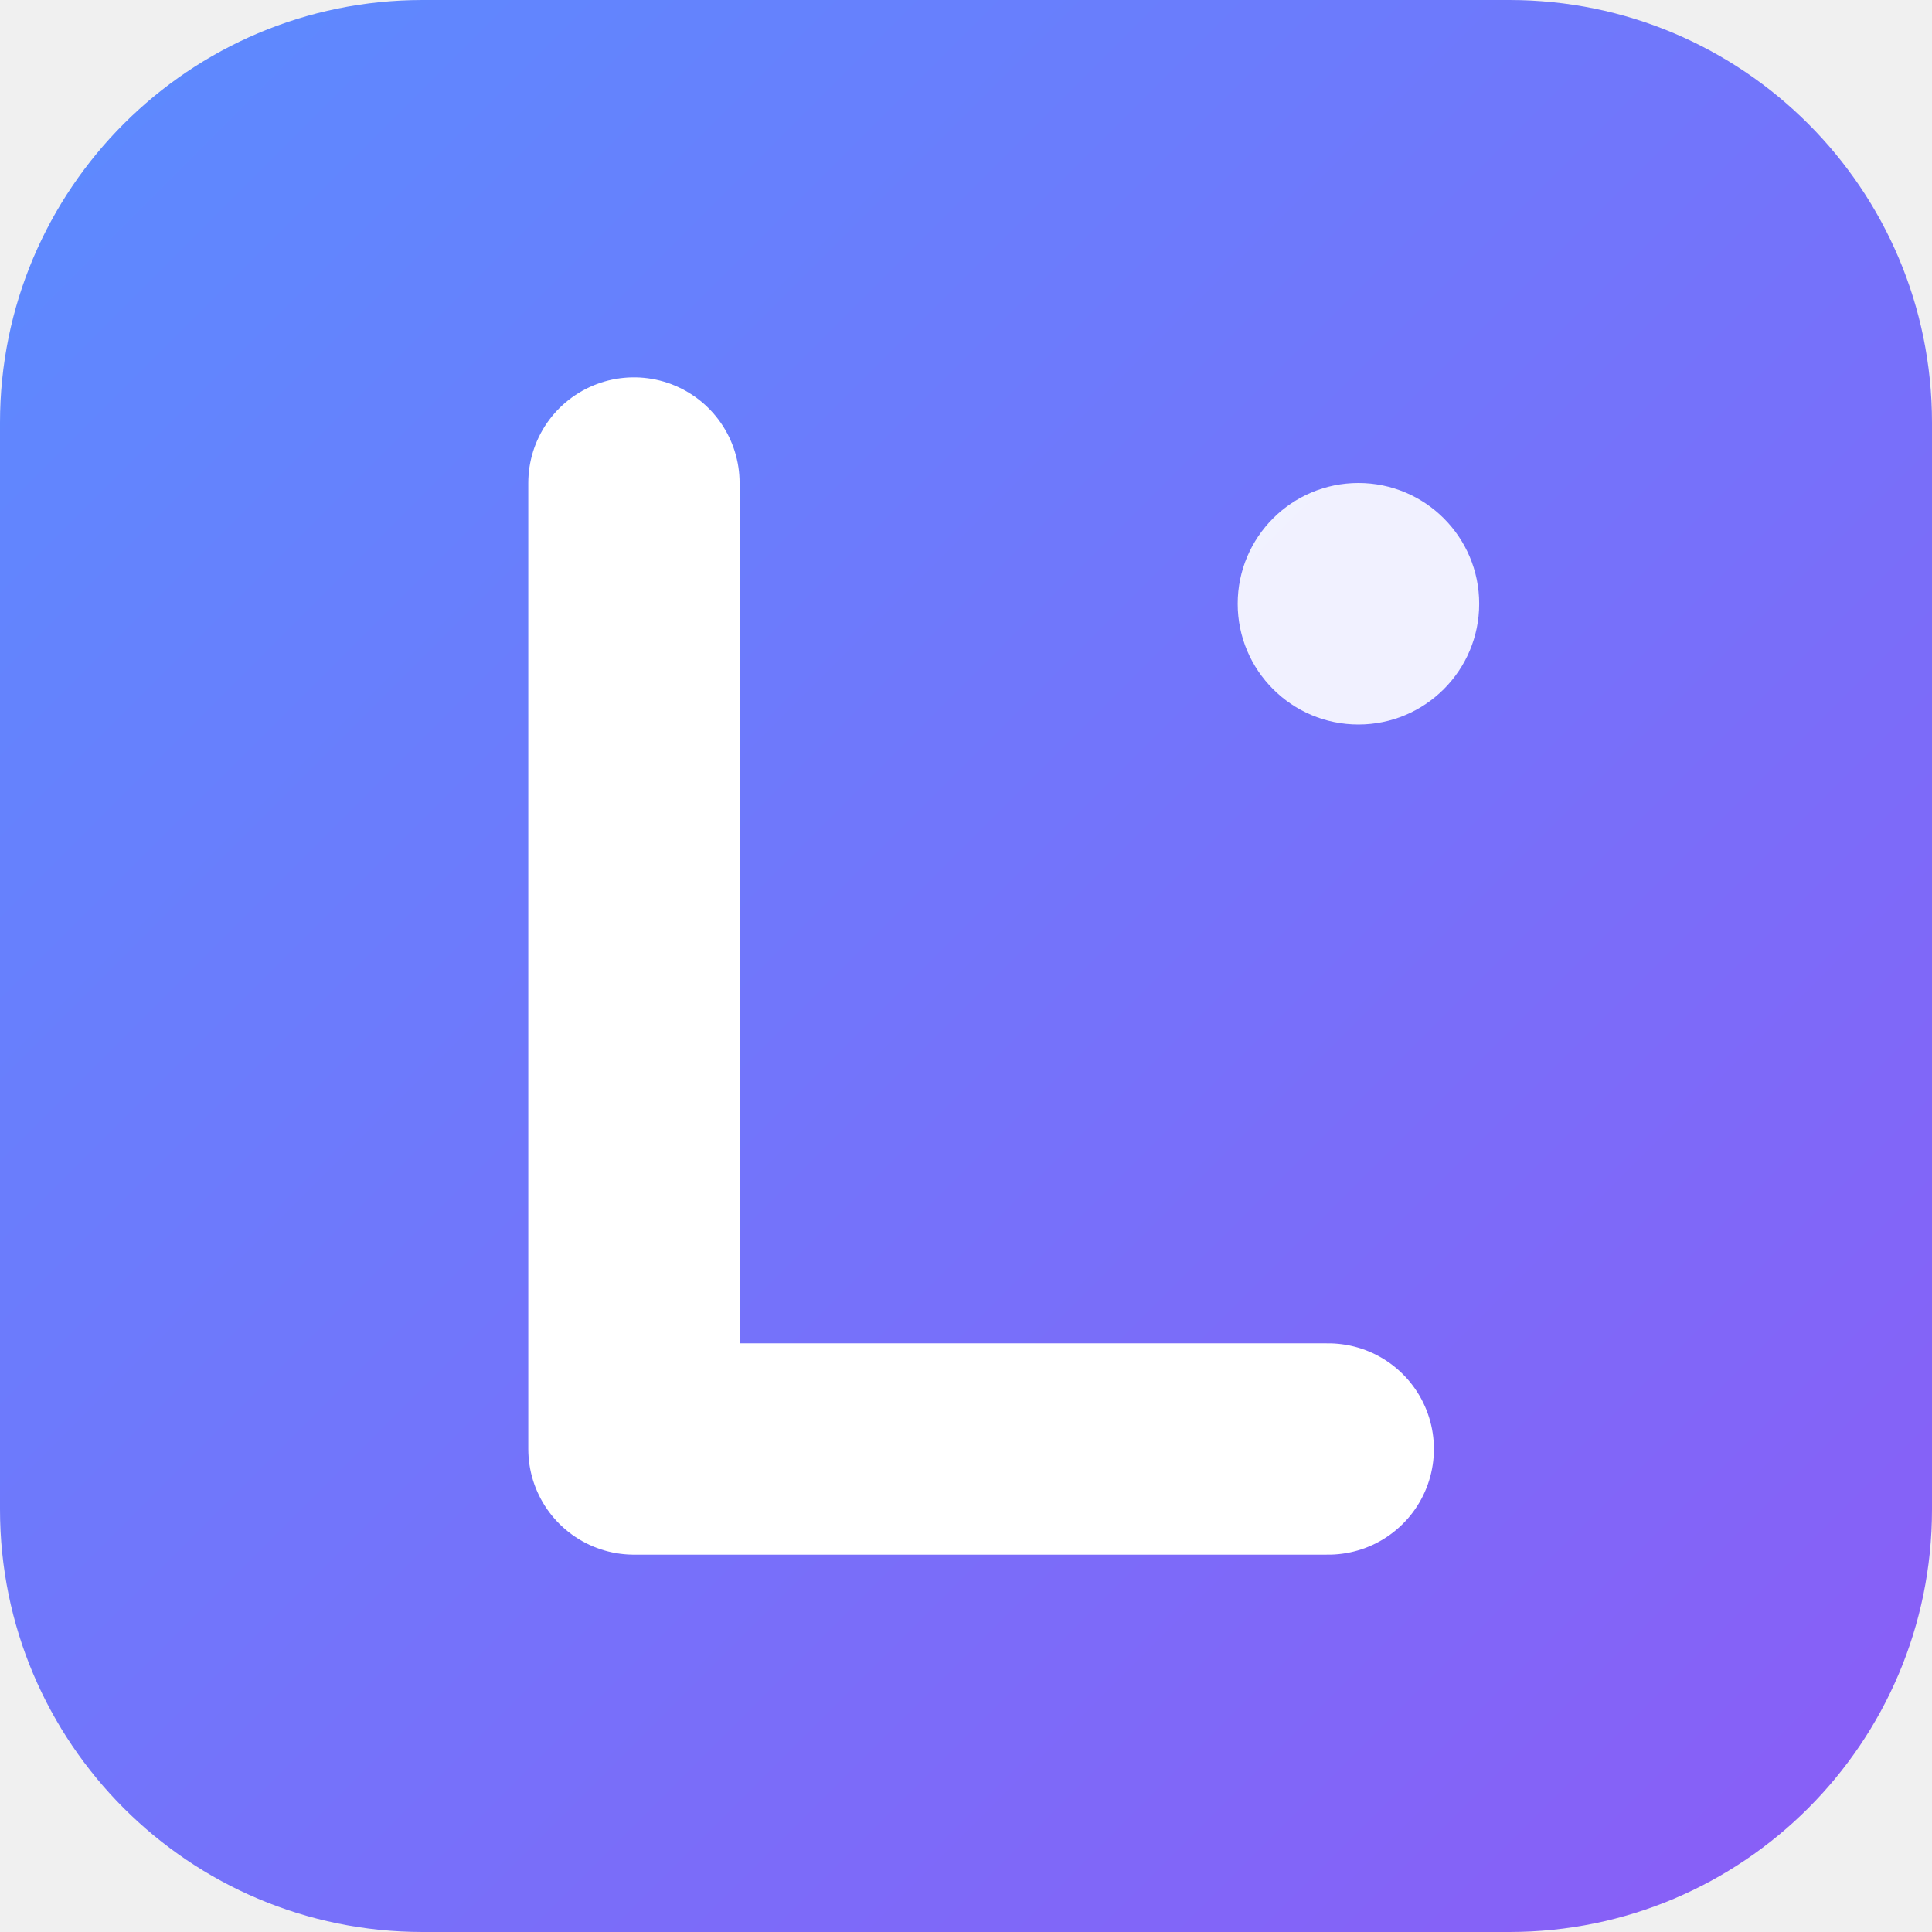
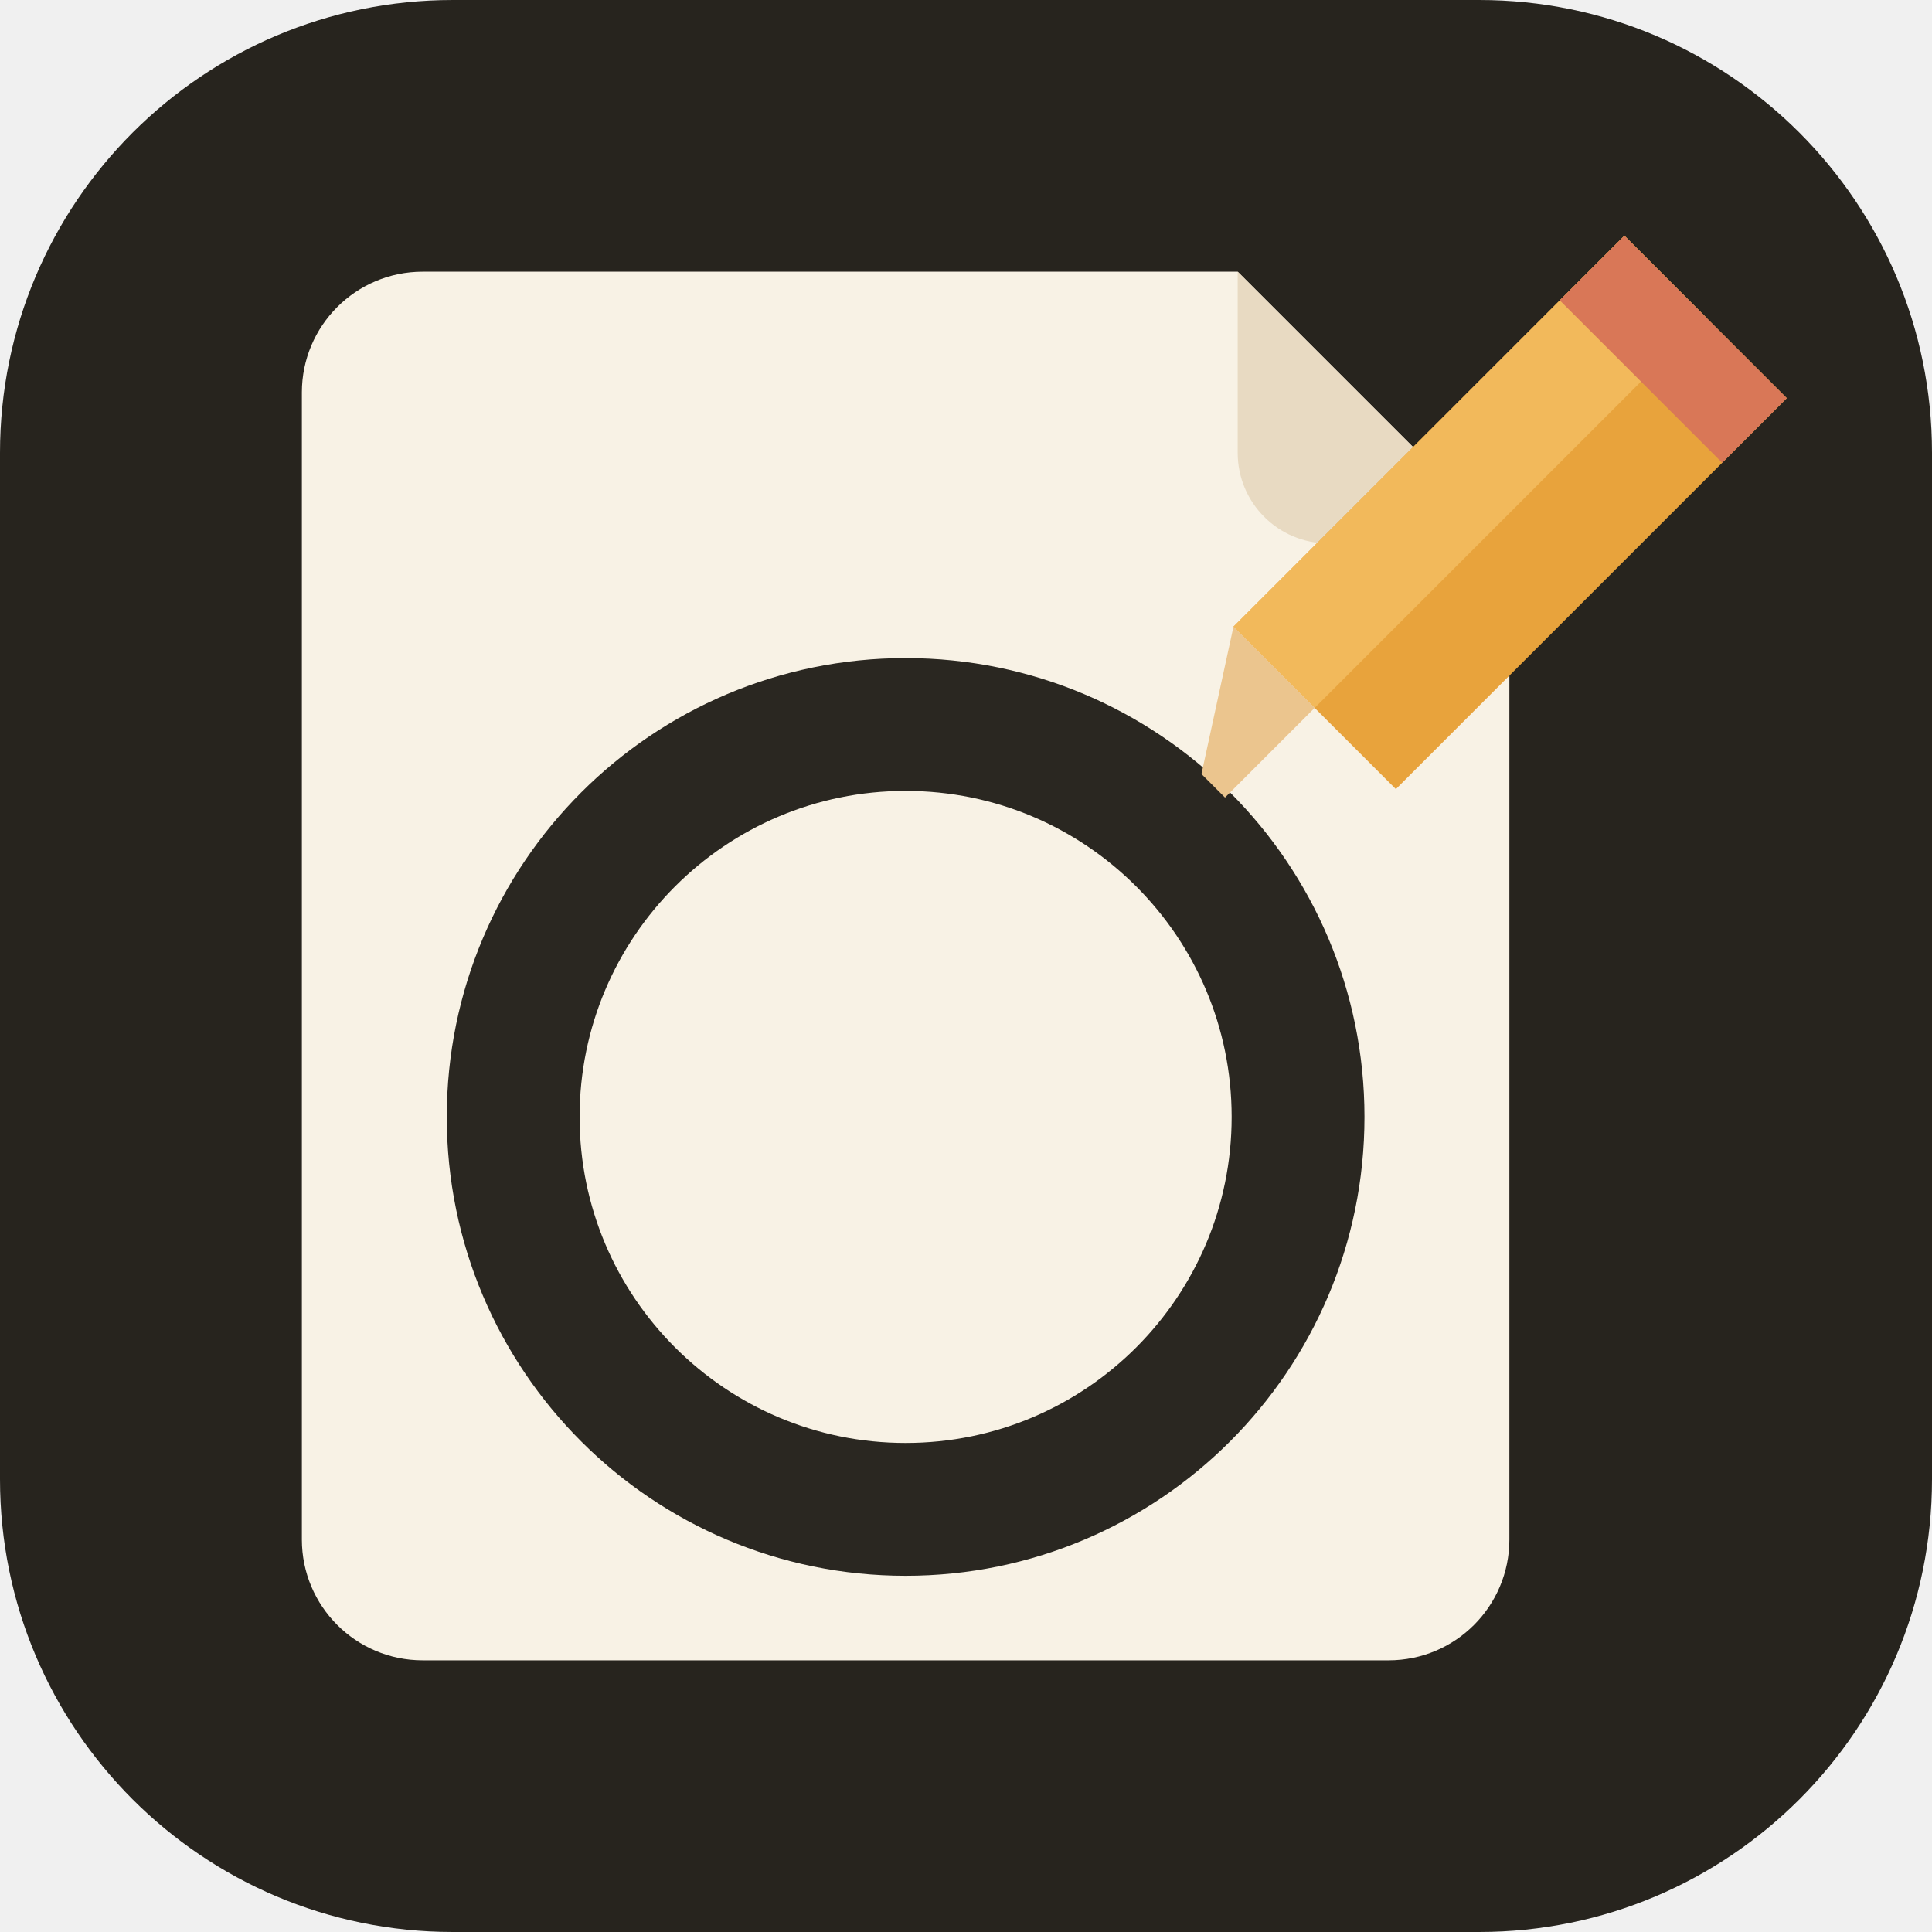
- <svg xmlns="http://www.w3.org/2000/svg" viewBox="0 0 64 64">
-   <defs>
-     <linearGradient id="g" x1="0" y1="0" x2="1" y2="1">
-       <stop offset="0" stop-color="#5b8cff" />
-       <stop offset="1" stop-color="#8b5cf6" />
-     </linearGradient>
-   </defs>
-   <rect width="64" height="64" rx="14" fill="url(#g)" />
-   <path d="M21 16v32h23" fill="none" stroke="#ffffff" stroke-width="7" stroke-linecap="round" stroke-linejoin="round" />
-   <circle cx="45" cy="20" r="4" fill="#ffffff" opacity="0.9" />
+ <svg xmlns="http://www.w3.org/2000/svg" viewBox="0 0 64 64" role="img" aria-label="LabelING：铅笔在纸上画圈">
+   <rect width="64" height="64" rx="15" fill="#27241E" />
+   <path d="M14 9h27l9 9v33a4 4 0 0 1-4 4H14a4 4 0 0 1-4-4V13a4 4 0 0 1 4-4Z" fill="#F8F2E5" />
+   <path d="M41 9l9 9h-6a3 3 0 0 1-3-3V9Z" fill="#E8DAC2" />
+   <circle cx="30" cy="37" r="13" fill="none" stroke="#2A2721" stroke-width="4.4" />
+   <path d="M40.86 20.76 53.81 7.81l5.38 5.38-12.95 12.95Z" fill="#E8A33C" />
+   <path d="M40.86 20.76 53.81 7.81l2.69 2.69-12.95 12.95Z" fill="#F2B95B" />
+   <path d="M40.58 26.42 39.8 25.64 38.6 28.4l2.76-1.2Z" fill="#2A2721" />
+   <path d="M40.58 26.42 43.55 23.45 40.86 20.76 39.8 25.64Z" fill="#EBC58E" />
+   <path d="M53.81 7.81 59.19 13.19 57.05 15.33 51.67 9.95Z" fill="#D97757" />
</svg>
